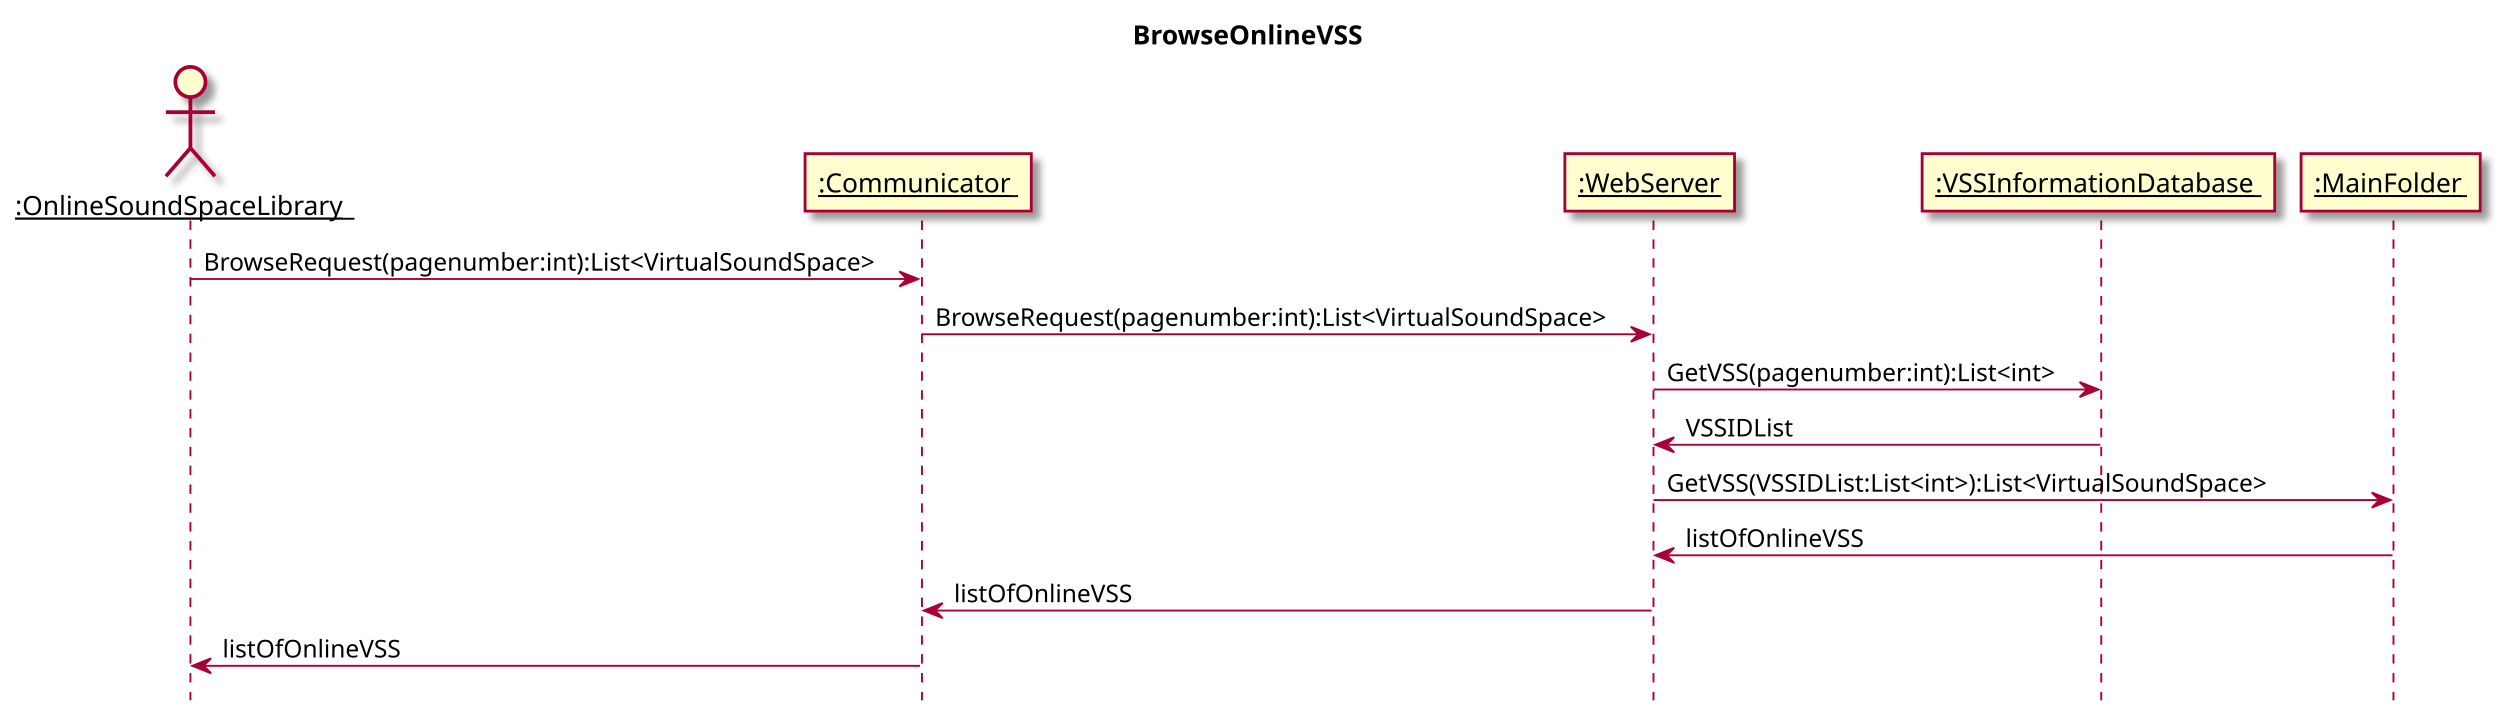
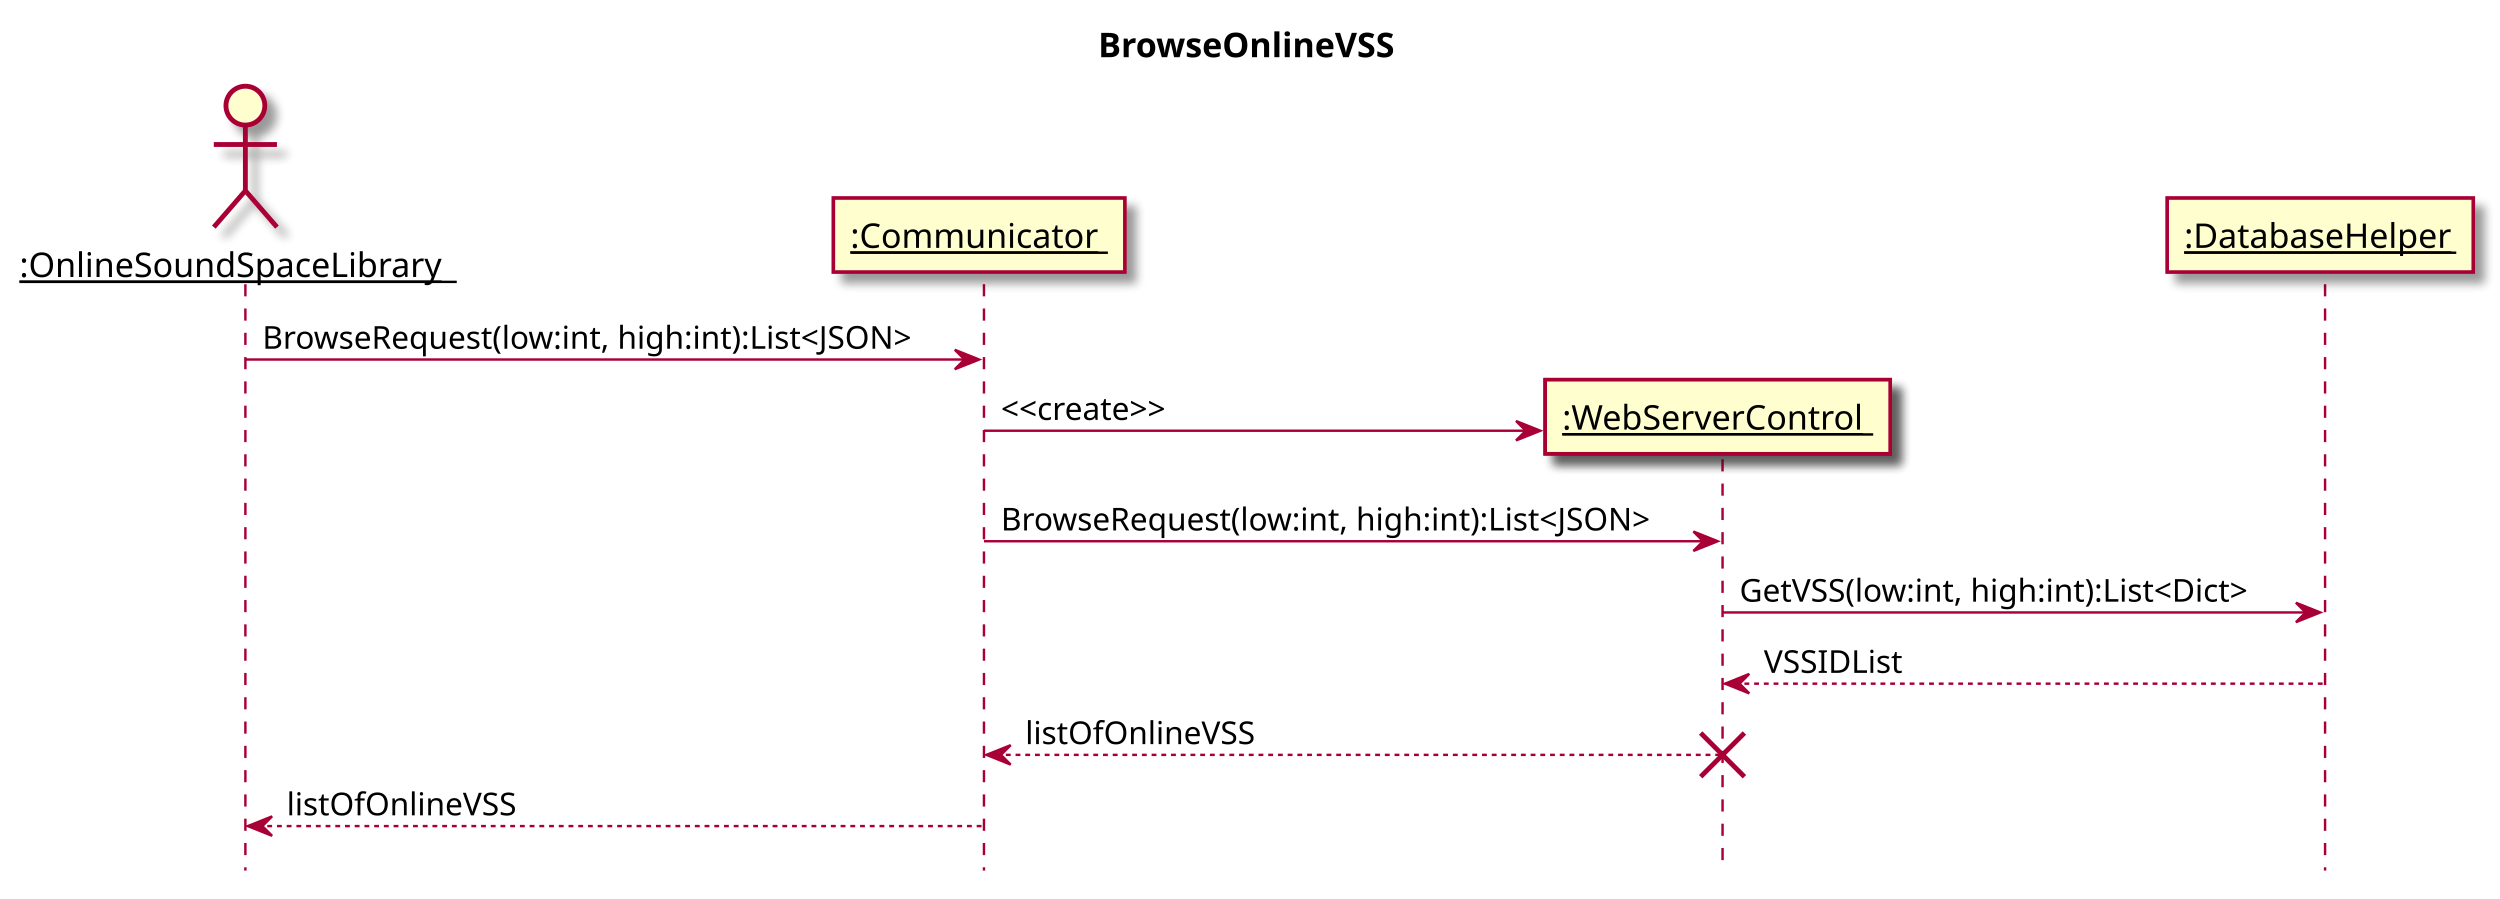
- <svg xmlns="http://www.w3.org/2000/svg" contentScriptType="application/ecmascript" contentStyleType="text/css" height="383px" preserveAspectRatio="none" style="width:1326px;height:383px;" version="1.1" viewBox="0 0 1326 383" width="1326px" zoomAndPan="magnify">
+ <svg xmlns="http://www.w3.org/2000/svg" contentScriptType="application/ecmascript" contentStyleType="text/css" height="370px" preserveAspectRatio="none" style="width:1029px;height:370px;" version="1.1" viewBox="0 0 1029 370" width="1029px" zoomAndPan="magnify">
  <defs>
-     <filter height="300%" id="ft0hvc5ldqh1b" width="300%" x="-1" y="-1">
+     <filter height="300%" id="f179lnf9vl2g7z" width="300%" x="-1" y="-1">
      <feGaussianBlur result="blurOut" stdDeviation="2.0" />
      <feColorMatrix in="blurOut" result="blurOut2" type="matrix" values="0 0 0 0 0 0 0 0 0 0 0 0 0 0 0 0 0 0 .4 0" />
      <feOffset dx="4.0" dy="4.0" in="blurOut2" result="blurOut3" />
      <feBlend in="SourceGraphic" in2="blurOut3" mode="normal" />
    </filter>
  </defs>
  <g>
-     <text fill="#000000" font-family="sans-serif" font-size="14" font-weight="bold" lengthAdjust="spacingAndGlyphs" textLength="126" x="600.75" y="23.535">BrowseOnlineVSS</text>
-     <line style="stroke: #A80036; stroke-width: 1.0; stroke-dasharray: 5.0,5.0;" x1="101" x2="101" y1="116.977" y2="371.461" />
-     <line style="stroke: #A80036; stroke-width: 1.0; stroke-dasharray: 5.0,5.0;" x1="489" x2="489" y1="116.977" y2="371.461" />
-     <line style="stroke: #A80036; stroke-width: 1.0; stroke-dasharray: 5.0,5.0;" x1="877" x2="877" y1="116.977" y2="371.461" />
-     <line style="stroke: #A80036; stroke-width: 1.0; stroke-dasharray: 5.0,5.0;" x1="1114.5" x2="1114.5" y1="116.977" y2="371.461" />
-     <line style="stroke: #A80036; stroke-width: 1.0; stroke-dasharray: 5.0,5.0;" x1="1269.5" x2="1269.5" y1="116.977" y2="371.461" />
+     <text fill="#000000" font-family="sans-serif" font-size="14" font-weight="bold" lengthAdjust="spacingAndGlyphs" textLength="126" x="452" y="23.535">BrowseOnlineVSS</text>
+     <rect fill="#FEFECE" filter="url(#f179lnf9vl2g7z)" height="30.488" style="stroke: #A80036; stroke-width: 1.5;" width="142" x="636" y="156.287" />
+     <text fill="#000000" font-family="sans-serif" font-size="14" lengthAdjust="spacingAndGlyphs" text-decoration="underline" textLength="128" x="643" y="176.822">:WebServerControl</text>
+     <line style="stroke: #000000; stroke-width: 1.0;" x1="643" x2="771" y1="178.822" y2="178.822" />
+     <line style="stroke: #A80036; stroke-width: 1.0; stroke-dasharray: 5.0,5.0;" x1="101" x2="101" y1="116.977" y2="358.328" />
+     <line style="stroke: #A80036; stroke-width: 1.0; stroke-dasharray: 5.0,5.0;" x1="405" x2="405" y1="116.977" y2="358.328" />
+     <line style="stroke: #A80036; stroke-width: 1.0; stroke-dasharray: 5.0,5.0;" x1="709" x2="709" y1="189.031" y2="358.328" />
+     <line style="stroke: #A80036; stroke-width: 1.0; stroke-dasharray: 5.0,5.0;" x1="957" x2="957" y1="116.977" y2="358.328" />
    <text fill="#000000" font-family="sans-serif" font-size="14" lengthAdjust="spacingAndGlyphs" text-decoration="underline" textLength="180" x="8" y="114.023">:OnlineSoundSpaceLibrary</text>
    <line style="stroke: #000000; stroke-width: 1.0;" x1="8" x2="188" y1="116.023" y2="116.023" />
-     <ellipse cx="101" cy="43.488" fill="#FEFECE" filter="url(#ft0hvc5ldqh1b)" rx="8" ry="8" style="stroke: #A80036; stroke-width: 2.0;" />
-     <path d="M101,51.488 L101,78.488 M88,59.488 L114,59.488 M101,78.488 L88,93.488 M101,78.488 L114,93.488 " fill="none" filter="url(#ft0hvc5ldqh1b)" style="stroke: #A80036; stroke-width: 2.0;" />
-     <rect fill="#FEFECE" filter="url(#ft0hvc5ldqh1b)" height="30.488" style="stroke: #A80036; stroke-width: 1.5;" width="120" x="427" y="81.488" />
-     <text fill="#000000" font-family="sans-serif" font-size="14" lengthAdjust="spacingAndGlyphs" text-decoration="underline" textLength="106" x="434" y="102.023">:Communicator</text>
-     <line style="stroke: #000000; stroke-width: 1.0;" x1="434" x2="540" y1="104.023" y2="104.023" />
-     <rect fill="#FEFECE" filter="url(#ft0hvc5ldqh1b)" height="30.488" style="stroke: #A80036; stroke-width: 1.5;" width="90" x="830" y="81.488" />
-     <text fill="#000000" font-family="sans-serif" font-size="14" lengthAdjust="spacingAndGlyphs" text-decoration="underline" textLength="76" x="837" y="102.023">:WebServer</text>
-     <line style="stroke: #000000; stroke-width: 1.0;" x1="837" x2="913" y1="104.023" y2="104.023" />
-     <rect fill="#FEFECE" filter="url(#ft0hvc5ldqh1b)" height="30.488" style="stroke: #A80036; stroke-width: 1.5;" width="187" x="1019.5" y="81.488" />
-     <text fill="#000000" font-family="sans-serif" font-size="14" lengthAdjust="spacingAndGlyphs" text-decoration="underline" textLength="173" x="1026.5" y="102.023">:VSSInformationDatabase</text>
-     <line style="stroke: #000000; stroke-width: 1.0;" x1="1026.5" x2="1199.5" y1="104.023" y2="104.023" />
-     <rect fill="#FEFECE" filter="url(#ft0hvc5ldqh1b)" height="30.488" style="stroke: #A80036; stroke-width: 1.5;" width="95" x="1220.5" y="81.488" />
-     <text fill="#000000" font-family="sans-serif" font-size="14" lengthAdjust="spacingAndGlyphs" text-decoration="underline" textLength="81" x="1227.5" y="102.023">:MainFolder</text>
-     <line style="stroke: #000000; stroke-width: 1.0;" x1="1227.5" x2="1308.5" y1="104.023" y2="104.023" />
-     <polygon fill="#A80036" points="477,143.977,487,147.977,477,151.977,481,147.977" style="stroke: #A80036; stroke-width: 1.0;" />
-     <line style="stroke: #A80036; stroke-width: 1.0;" x1="101" x2="483" y1="147.977" y2="147.977" />
-     <text fill="#000000" font-family="sans-serif" font-size="13" lengthAdjust="spacingAndGlyphs" textLength="364" x="108" y="143.545">BrowseRequest(pagenumber:int):List&lt;VirtualSoundSpace&gt;</text>
-     <polygon fill="#A80036" points="865,173.287,875,177.287,865,181.287,869,177.287" style="stroke: #A80036; stroke-width: 1.0;" />
-     <line style="stroke: #A80036; stroke-width: 1.0;" x1="489" x2="871" y1="177.287" y2="177.287" />
-     <text fill="#000000" font-family="sans-serif" font-size="13" lengthAdjust="spacingAndGlyphs" textLength="364" x="496" y="172.856">BrowseRequest(pagenumber:int):List&lt;VirtualSoundSpace&gt;</text>
-     <polygon fill="#A80036" points="1103,202.598,1113,206.598,1103,210.598,1107,206.598" style="stroke: #A80036; stroke-width: 1.0;" />
-     <line style="stroke: #A80036; stroke-width: 1.0;" x1="877" x2="1109" y1="206.598" y2="206.598" />
-     <text fill="#000000" font-family="sans-serif" font-size="13" lengthAdjust="spacingAndGlyphs" textLength="214" x="884" y="202.166">GetVSS(pagenumber:int):List&lt;int&gt;</text>
-     <polygon fill="#A80036" points="888,231.908,878,235.908,888,239.908,884,235.908" style="stroke: #A80036; stroke-width: 1.0;" />
-     <line style="stroke: #A80036; stroke-width: 1.0;" x1="882" x2="1114" y1="235.908" y2="235.908" />
-     <text fill="#000000" font-family="sans-serif" font-size="13" lengthAdjust="spacingAndGlyphs" textLength="59" x="894" y="231.477">VSSIDList</text>
-     <polygon fill="#A80036" points="1258,261.219,1268,265.219,1258,269.219,1262,265.219" style="stroke: #A80036; stroke-width: 1.0;" />
-     <line style="stroke: #A80036; stroke-width: 1.0;" x1="877" x2="1264" y1="265.219" y2="265.219" />
-     <text fill="#000000" font-family="sans-serif" font-size="13" lengthAdjust="spacingAndGlyphs" textLength="337" x="884" y="260.787">GetVSS(VSSIDList:List&lt;int&gt;):List&lt;VirtualSoundSpace&gt;</text>
-     <polygon fill="#A80036" points="888,290.529,878,294.529,888,298.529,884,294.529" style="stroke: #A80036; stroke-width: 1.0;" />
-     <line style="stroke: #A80036; stroke-width: 1.0;" x1="882" x2="1269" y1="294.529" y2="294.529" />
-     <text fill="#000000" font-family="sans-serif" font-size="13" lengthAdjust="spacingAndGlyphs" textLength="98" x="894" y="290.098">listOfOnlineVSS</text>
-     <polygon fill="#A80036" points="500,319.84,490,323.84,500,327.84,496,323.84" style="stroke: #A80036; stroke-width: 1.0;" />
-     <line style="stroke: #A80036; stroke-width: 1.0;" x1="494" x2="876" y1="323.84" y2="323.84" />
-     <text fill="#000000" font-family="sans-serif" font-size="13" lengthAdjust="spacingAndGlyphs" textLength="98" x="506" y="319.408">listOfOnlineVSS</text>
-     <polygon fill="#A80036" points="112,349.15,102,353.15,112,357.15,108,353.15" style="stroke: #A80036; stroke-width: 1.0;" />
-     <line style="stroke: #A80036; stroke-width: 1.0;" x1="106" x2="488" y1="353.15" y2="353.15" />
-     <text fill="#000000" font-family="sans-serif" font-size="13" lengthAdjust="spacingAndGlyphs" textLength="98" x="118" y="348.719">listOfOnlineVSS</text>
+     <ellipse cx="101" cy="43.488" fill="#FEFECE" filter="url(#f179lnf9vl2g7z)" rx="8" ry="8" style="stroke: #A80036; stroke-width: 2.0;" />
+     <path d="M101,51.488 L101,78.488 M88,59.488 L114,59.488 M101,78.488 L88,93.488 M101,78.488 L114,93.488 " fill="none" filter="url(#f179lnf9vl2g7z)" style="stroke: #A80036; stroke-width: 2.0;" />
+     <rect fill="#FEFECE" filter="url(#f179lnf9vl2g7z)" height="30.488" style="stroke: #A80036; stroke-width: 1.5;" width="120" x="343" y="81.488" />
+     <text fill="#000000" font-family="sans-serif" font-size="14" lengthAdjust="spacingAndGlyphs" text-decoration="underline" textLength="106" x="350" y="102.023">:Communicator</text>
+     <line style="stroke: #000000; stroke-width: 1.0;" x1="350" x2="456" y1="104.023" y2="104.023" />
+     <rect fill="#FEFECE" filter="url(#f179lnf9vl2g7z)" height="30.488" style="stroke: #A80036; stroke-width: 1.5;" width="126" x="892" y="81.488" />
+     <text fill="#000000" font-family="sans-serif" font-size="14" lengthAdjust="spacingAndGlyphs" text-decoration="underline" textLength="112" x="899" y="102.023">:DatabaseHelper</text>
+     <line style="stroke: #000000; stroke-width: 1.0;" x1="899" x2="1011" y1="104.023" y2="104.023" />
+     <polygon fill="#A80036" points="393,143.977,403,147.977,393,151.977,397,147.977" style="stroke: #A80036; stroke-width: 1.0;" />
+     <line style="stroke: #A80036; stroke-width: 1.0;" x1="101" x2="399" y1="147.977" y2="147.977" />
+     <text fill="#000000" font-family="sans-serif" font-size="13" lengthAdjust="spacingAndGlyphs" textLength="280" x="108" y="143.545">BrowseRequest(low:int, high:int):List&lt;JSON&gt;</text>
+     <polygon fill="#A80036" points="624,173.287,634,177.287,624,181.287,628,177.287" style="stroke: #A80036; stroke-width: 1.0;" />
+     <line style="stroke: #A80036; stroke-width: 1.0;" x1="405" x2="630" y1="177.287" y2="177.287" />
+     <text fill="#000000" font-family="sans-serif" font-size="13" lengthAdjust="spacingAndGlyphs" textLength="78" x="412" y="172.856">&lt;&lt;create&gt;&gt;</text>
+     <rect fill="#FEFECE" filter="url(#f179lnf9vl2g7z)" height="30.488" style="stroke: #A80036; stroke-width: 1.5;" width="142" x="636" y="156.287" />
+     <text fill="#000000" font-family="sans-serif" font-size="14" lengthAdjust="spacingAndGlyphs" text-decoration="underline" textLength="128" x="643" y="176.822">:WebServerControl</text>
+     <line style="stroke: #000000; stroke-width: 1.0;" x1="643" x2="771" y1="178.822" y2="178.822" />
+     <polygon fill="#A80036" points="697,218.775,707,222.775,697,226.775,701,222.775" style="stroke: #A80036; stroke-width: 1.0;" />
+     <line style="stroke: #A80036; stroke-width: 1.0;" x1="405" x2="703" y1="222.775" y2="222.775" />
+     <text fill="#000000" font-family="sans-serif" font-size="13" lengthAdjust="spacingAndGlyphs" textLength="280" x="412" y="218.344">BrowseRequest(low:int, high:int):List&lt;JSON&gt;</text>
+     <polygon fill="#A80036" points="945,248.086,955,252.086,945,256.086,949,252.086" style="stroke: #A80036; stroke-width: 1.0;" />
+     <line style="stroke: #A80036; stroke-width: 1.0;" x1="709" x2="951" y1="252.086" y2="252.086" />
+     <text fill="#000000" font-family="sans-serif" font-size="13" lengthAdjust="spacingAndGlyphs" textLength="224" x="716" y="247.654">GetVSS(low:int, high:int):List&lt;Dict&gt;</text>
+     <polygon fill="#A80036" points="720,277.397,710,281.397,720,285.397,716,281.397" style="stroke: #A80036; stroke-width: 1.0;" />
+     <line style="stroke: #A80036; stroke-width: 1.0; stroke-dasharray: 2.0,2.0;" x1="714" x2="956" y1="281.397" y2="281.397" />
+     <text fill="#000000" font-family="sans-serif" font-size="13" lengthAdjust="spacingAndGlyphs" textLength="59" x="726" y="276.965">VSSIDList</text>
+     <polygon fill="#A80036" points="416,306.707,406,310.707,416,314.707,412,310.707" style="stroke: #A80036; stroke-width: 1.0;" />
+     <line style="stroke: #A80036; stroke-width: 1.0; stroke-dasharray: 2.0,2.0;" x1="410" x2="708" y1="310.707" y2="310.707" />
+     <text fill="#000000" font-family="sans-serif" font-size="13" lengthAdjust="spacingAndGlyphs" textLength="98" x="422" y="306.275">listOfOnlineVSS</text>
+     <line style="stroke: #A80036; stroke-width: 2.0;" x1="700" x2="718" y1="301.707" y2="319.707" />
+     <line style="stroke: #A80036; stroke-width: 2.0;" x1="700" x2="718" y1="319.707" y2="301.707" />
+     <polygon fill="#A80036" points="112,336.018,102,340.018,112,344.018,108,340.018" style="stroke: #A80036; stroke-width: 1.0;" />
+     <line style="stroke: #A80036; stroke-width: 1.0; stroke-dasharray: 2.0,2.0;" x1="106" x2="404" y1="340.018" y2="340.018" />
+     <text fill="#000000" font-family="sans-serif" font-size="13" lengthAdjust="spacingAndGlyphs" textLength="98" x="118" y="335.586">listOfOnlineVSS</text>
  </g>
</svg>
